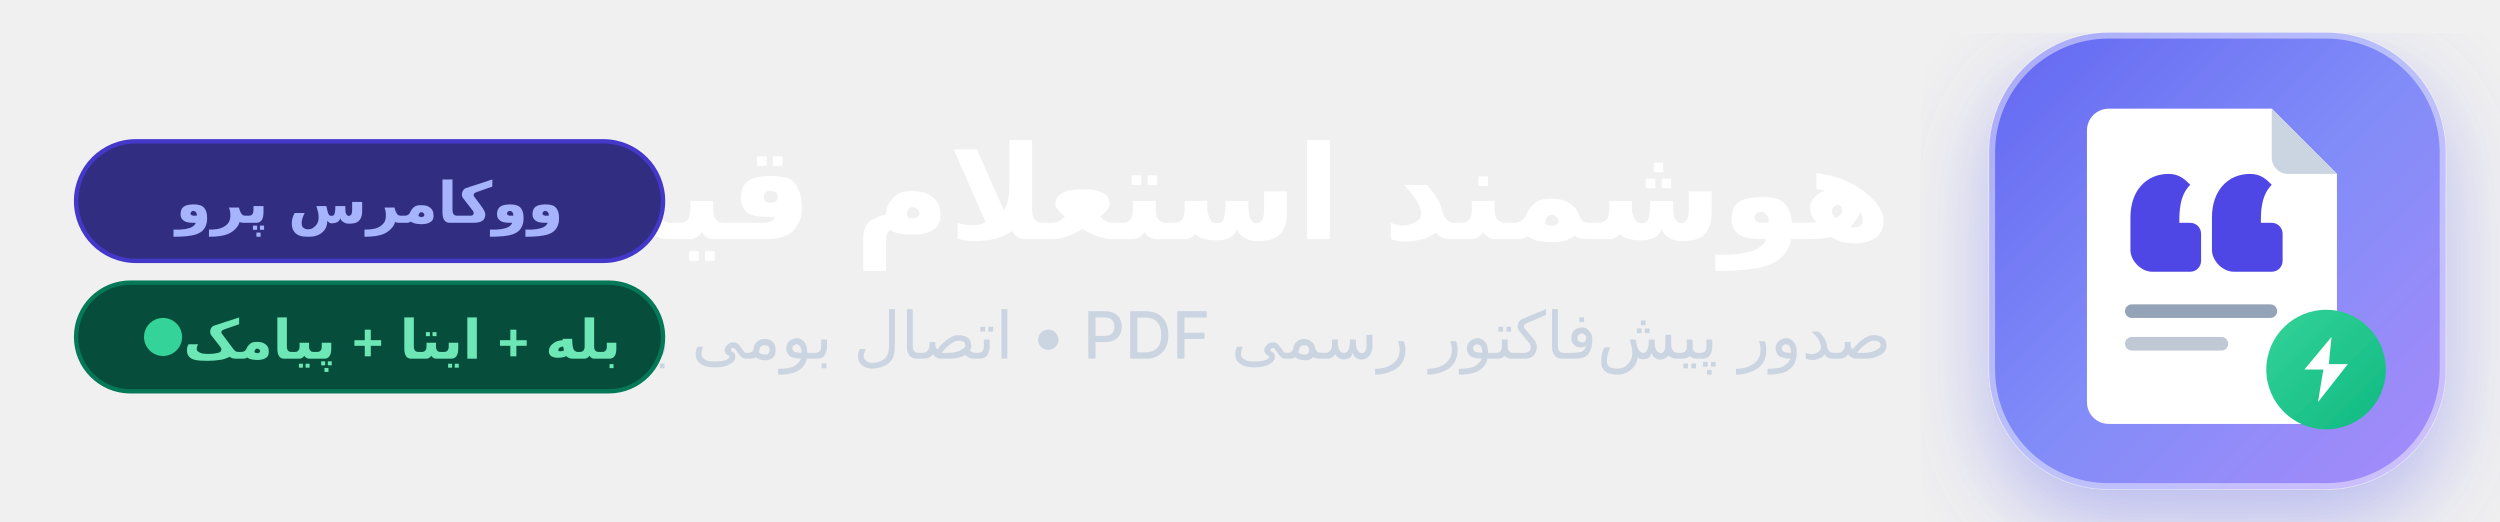
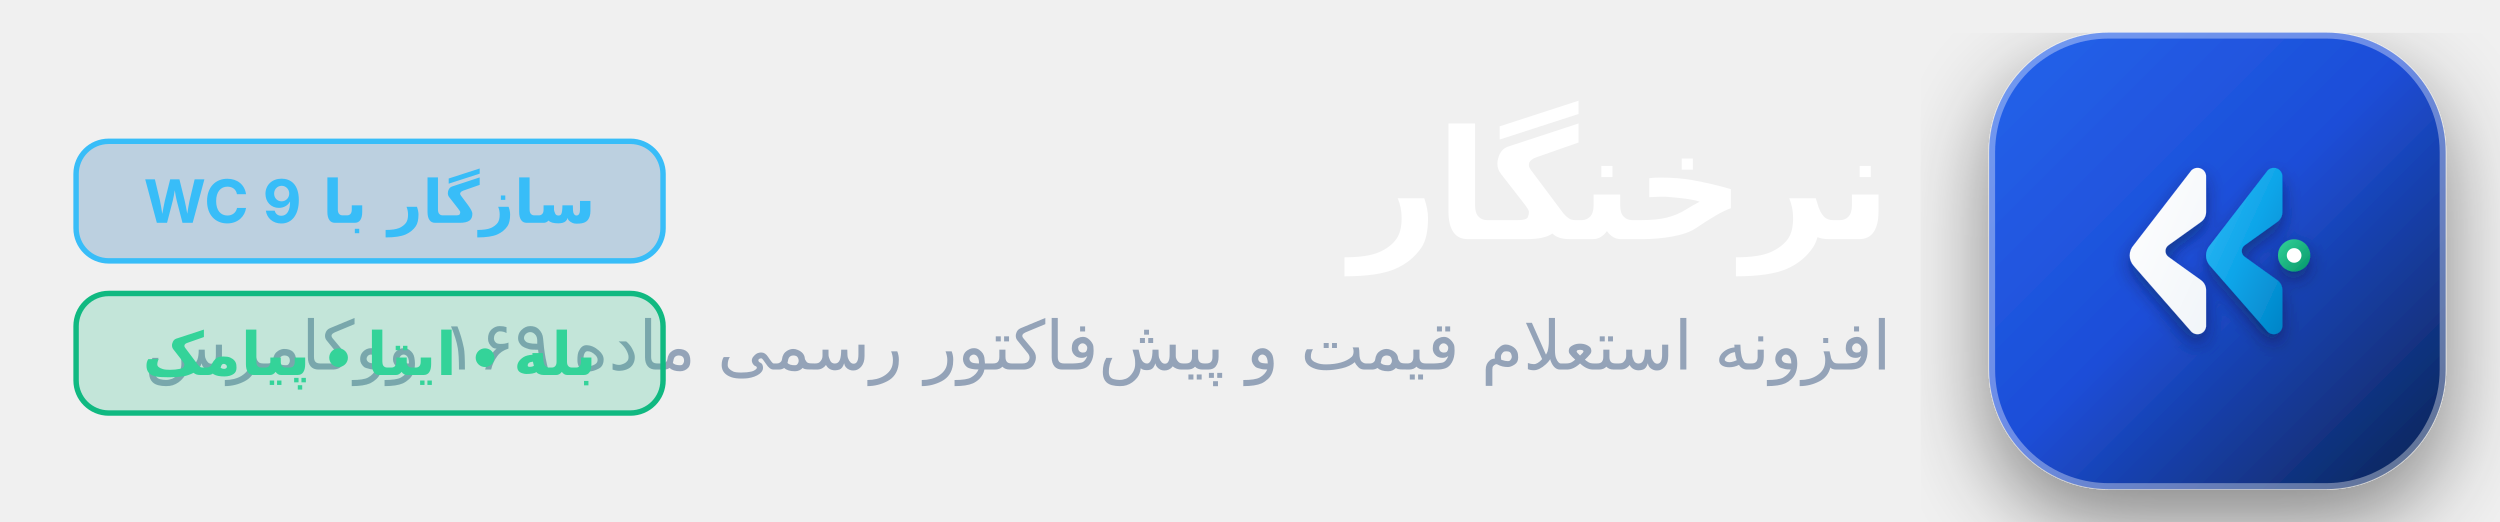
<svg xmlns="http://www.w3.org/2000/svg" viewBox="0 0 460 96" width="460" height="96" dir="rtl">
  <defs>
-     <linearGradient id="logoBgRTLWhite" x1="0%" y1="0%" x2="100%" y2="100%">
-       <stop offset="0%" stop-color="#6366F1" />
-       <stop offset="50%" stop-color="#818CF8" />
-       <stop offset="100%" stop-color="#A78BFA" />
+     <linearGradient id="logoBgRTLW" x1="0%" y1="0%" x2="100%" y2="100%">
+       <stop offset="0%" stop-color="#2563EB" />
+       <stop offset="48%" stop-color="#1D4ED8" />
+       <stop offset="100%" stop-color="#0B234F" />
    </linearGradient>
-     <linearGradient id="sparkGradRTLWhite" x1="0%" y1="0%" x2="100%" y2="100%">
+     <linearGradient id="logoWhiteRTLW" x1="0%" y1="0%" x2="100%" y2="100%">
+       <stop offset="0%" stop-color="#FFFFFF" />
+       <stop offset="100%" stop-color="#F1F5F9" />
+     </linearGradient>
+     <linearGradient id="logoCyanRTLW" x1="0%" y1="0%" x2="100%" y2="100%">
+       <stop offset="0%" stop-color="#38BDF8" />
+       <stop offset="50%" stop-color="#0EA5E9" />
+       <stop offset="100%" stop-color="#0284C7" />
+     </linearGradient>
+     <linearGradient id="logoSparkRTLW" x1="0%" y1="0%" x2="100%" y2="100%">
      <stop offset="0%" stop-color="#34D399" />
-       <stop offset="100%" stop-color="#10B981" />
+       <stop offset="100%" stop-color="#059669" />
    </linearGradient>
-     <filter id="logoShadowRTLWhite" x="-15%" y="-15%" width="130%" height="130%">
-       <feDropShadow dx="0" dy="6" stdDeviation="8" flood-color="#6366F1" flood-opacity="0.4" />
+     <filter id="logoShadowRTLW" x="-15%" y="-15%" width="130%" height="130%">
+       <feDropShadow dx="0" dy="6" stdDeviation="8" flood-color="#000000" flood-opacity="0.45" />
+     </filter>
+     <filter id="logoChvShadowRTLW" x="-20%" y="-20%" width="140%" height="140%">
+       <feDropShadow dx="0" dy="3" stdDeviation="3" flood-color="#06152D" flood-opacity="0.45" />
    </filter>
  </defs>
-   <g transform="translate(366, 6)" filter="url(#logoShadowRTLWhite)">
-     <rect x="0" y="0" width="84" height="84" rx="22" fill="url(#logoBgRTLWhite)" />
-     <rect x="0.5" y="0.5" width="83" height="83" rx="21.5" fill="none" stroke="#FFFFFF" stroke-width="1.2" stroke-opacity="0.45" />
-     <path d="M 22 14 L 52 14 L 64 26 L 64 68 A 4 4 0 0 1 60 72 L 22 72 A 4 4 0 0 1 18 68 L 18 18 A 4 4 0 0 1 22 14 Z" fill="#FFFFFF" />
-     <path d="M 52 14 L 52 23 A 3 3 0 0 0 55 26 L 64 26 Z" fill="#CBD5E1" />
-     <g fill="#4F46E5">
-       <path d="M 26 34 C 26 29 29 26 33 26 C 35 26 36 27 37 28 C 35 30 35 33 35 35 L 37 35 A 2 2 0 0 1 39 37 L 39 42 A 2 2 0 0 1 37 44 L 30 44 C 28 44 26 42 26 40 Z" />
-       <path d="M 41 34 C 41 29 44 26 48 26 C 50 26 51 27 52 28 C 50 30 50 33 50 35 L 52 35 A 2 2 0 0 1 54 37 L 54 42 A 2 2 0 0 1 52 44 L 45 44 C 43 44 41 42 41 40 Z" />
+   <g transform="translate(366, 6)" filter="url(#logoShadowRTLW)">
+     <rect x="0" y="0" width="84" height="84" rx="22" fill="url(#logoBgRTLW)" />
+     <rect x="0.5" y="0.5" width="83" height="83" rx="21.5" fill="none" stroke="#FFFFFF" stroke-width="1.2" stroke-opacity="0.35" />
+     <g transform="translate(14, 14) scale(0.54)" filter="url(#logoChvShadowRTLW)">
+       <path d="M43 21 C44.8 19.3 47.7 20.3 48 22.8 L48 35.2 C48 36.6 47.3 37.9 46.1 38.7 L35.2 46.5 C33.8 47.5 33.8 49.5 35.2 50.5 L46.1 58.3 C47.3 59.1 48 60.4 48 61.8 L48 74.2 C47.7 76.7 44.8 77.7 43 76 L23.4 53.6 C21.5 51.5 21.5 48.5 23.4 46.4 Z" fill="url(#logoWhiteRTLW)" />
+       <path d="M69 21 C70.8 19.3 73.7 20.3 74 22.8 L74 35.2 C74 36.6 73.3 37.9 72.1 38.7 L61.2 46.5 C59.8 47.5 59.8 49.5 61.2 50.5 L72.1 58.3 C73.3 59.1 74 60.4 74 61.8 L74 74.2 C73.7 76.7 70.8 77.7 69 76 L49.4 53.6 C47.5 51.5 47.5 48.5 49.4 46.4 Z" fill="url(#logoCyanRTLW)" />
+       <circle cx="78" cy="50" r="5.5" fill="url(#logoSparkRTLW)" />
+       <circle cx="78" cy="50" r="2.5" fill="#FFFFFF" />
    </g>
-     <rect x="25" y="50" width="28" height="2.5" rx="1.25" fill="#94A3B8" />
-     <rect x="25" y="56" width="19" height="2.5" rx="1.25" fill="#94A3B8" opacity="0.6" />
-     <circle cx="62" cy="62" r="11" fill="url(#sparkGradRTLWhite)" />
-     <path d="M 63 56 L 58 62 L 61.5 62 L 60.5 68 L 66 61 L 62.5 61 Z" fill="#FFFFFF" />
  </g>
  <g font-family="-apple-system, BlinkMacSystemFont, 'Vazirmatn', 'IranSans', 'Segoe UI', Tahoma, sans-serif" direction="rtl">
-     <text x="348" y="44" font-size="24" font-weight="800" fill="#FFFFFF" text-anchor="start" letter-spacing="-0.3">
-       هوشمند استعلام قیمت
+     <text x="348" y="44" font-size="28" font-weight="900" fill="#FFFFFF" text-anchor="start" letter-spacing="-0.5">
+       نرخنگار
    </text>
-     <text x="348" y="66" font-size="12" font-weight="500" fill="#CBD5E1" text-anchor="start">
-       صدور پیش‌فاکتور رسمی PDF • اتصال بومی به بله و ایتا
+     <text x="348" y="68" font-size="12.5" font-weight="500" fill="#94A3B8" text-anchor="start">
+       افزونه استعلام قیمت و پیش‌فاکتور رسمی ماده ۱۶۹ ووکامرس
    </text>
    <g transform="translate(14, 26)">
-       <rect x="0" y="0" width="108" height="22" rx="11" fill="#312E81" stroke="#4338CA" stroke-width="0.8" />
-       <text x="54" y="15" font-size="10.5" font-weight="700" fill="#A5B4FC" text-anchor="middle" font-family="-apple-system, 'Segoe UI', sans-serif">
-         ووکامرس پرو
+       <rect x="0" y="0" width="108" height="22" rx="6" fill="rgba(34, 113, 177, 0.25)" stroke="#38BDF8" stroke-width="1" />
+       <text x="54" y="15" font-size="11" font-weight="700" fill="#38BDF8" text-anchor="middle">
+         سازگار با WC 9
      </text>
    </g>
-     <g transform="translate(14, 52)">
-       <rect x="0" y="0" width="108" height="20" rx="10" fill="#064E3B" stroke="#047857" stroke-width="0.8" />
-       <circle cx="16" cy="10" r="3.5" fill="#34D399" />
-       <text x="60" y="14" font-size="10" font-weight="600" fill="#6EE7B7" text-anchor="middle">
-         بله + ایتا + پیامک
+     <g transform="translate(14, 54)">
+       <rect x="0" y="0" width="108" height="22" rx="6" fill="rgba(16, 185, 129, 0.2)" stroke="#10B981" stroke-width="1" />
+       <text x="54" y="15" font-size="11" font-weight="700" fill="#34D399" text-anchor="middle">
+         بله • ایتا • پیامک
      </text>
    </g>
  </g>
</svg>
